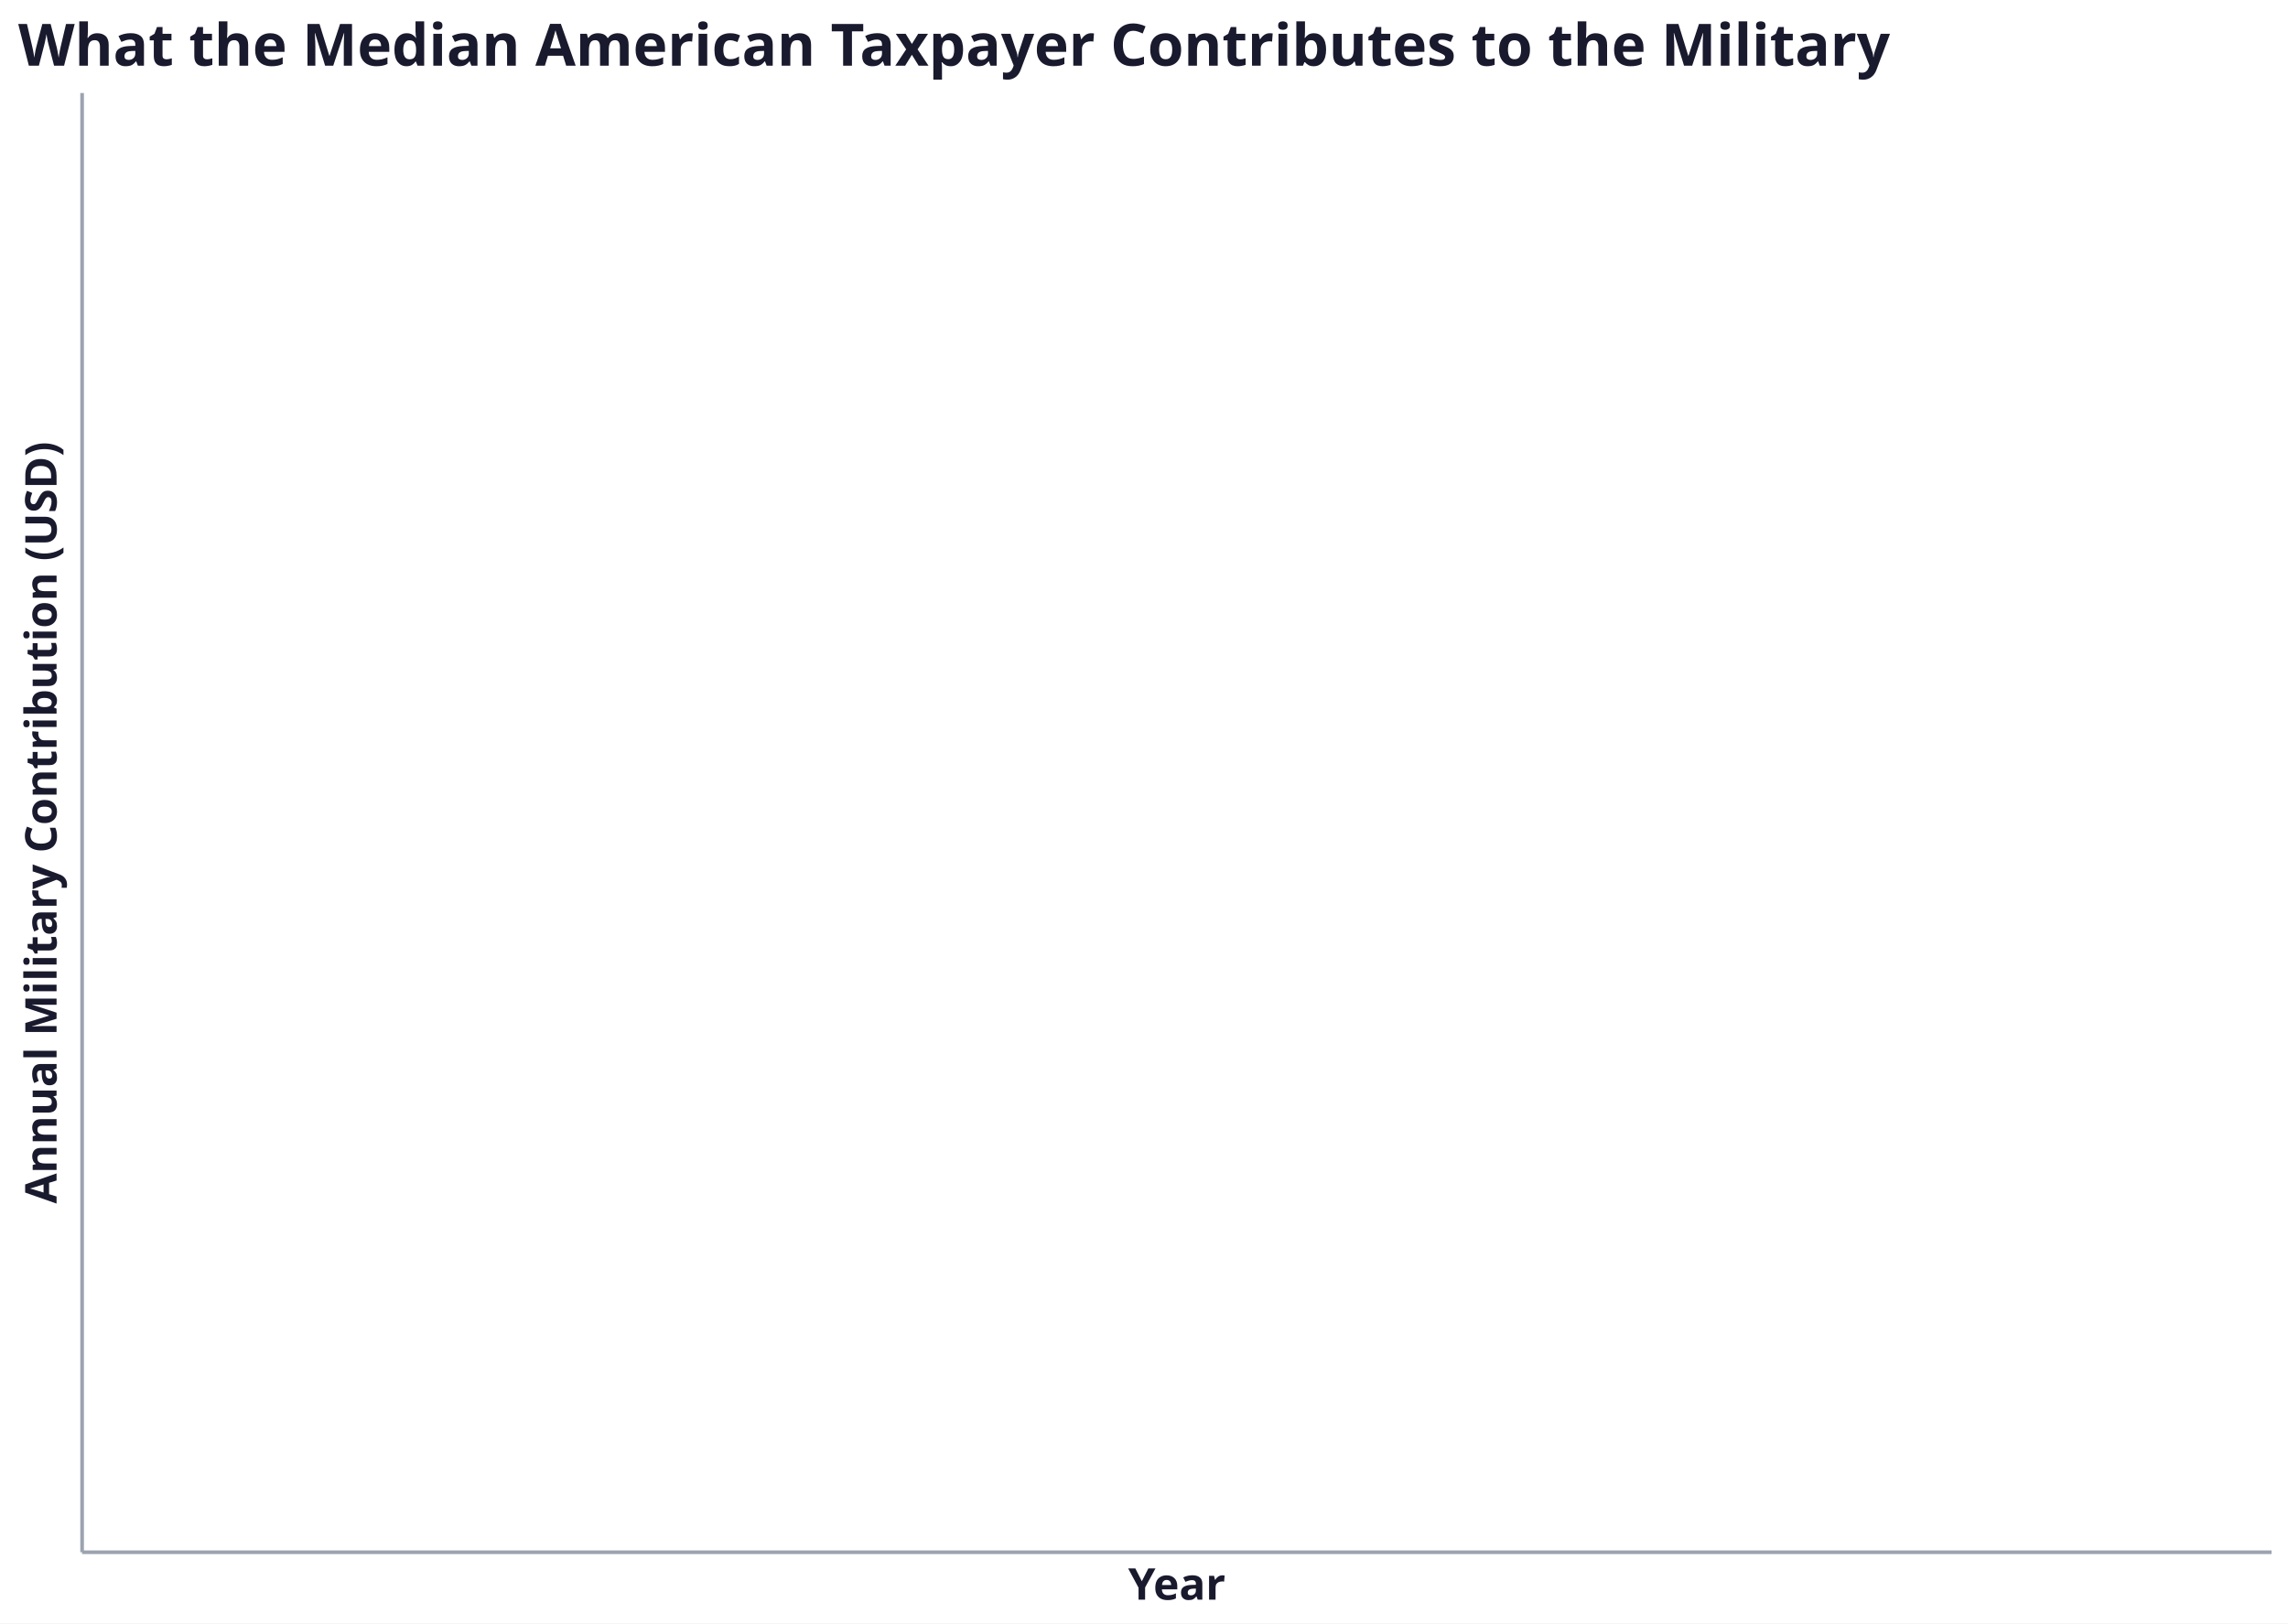
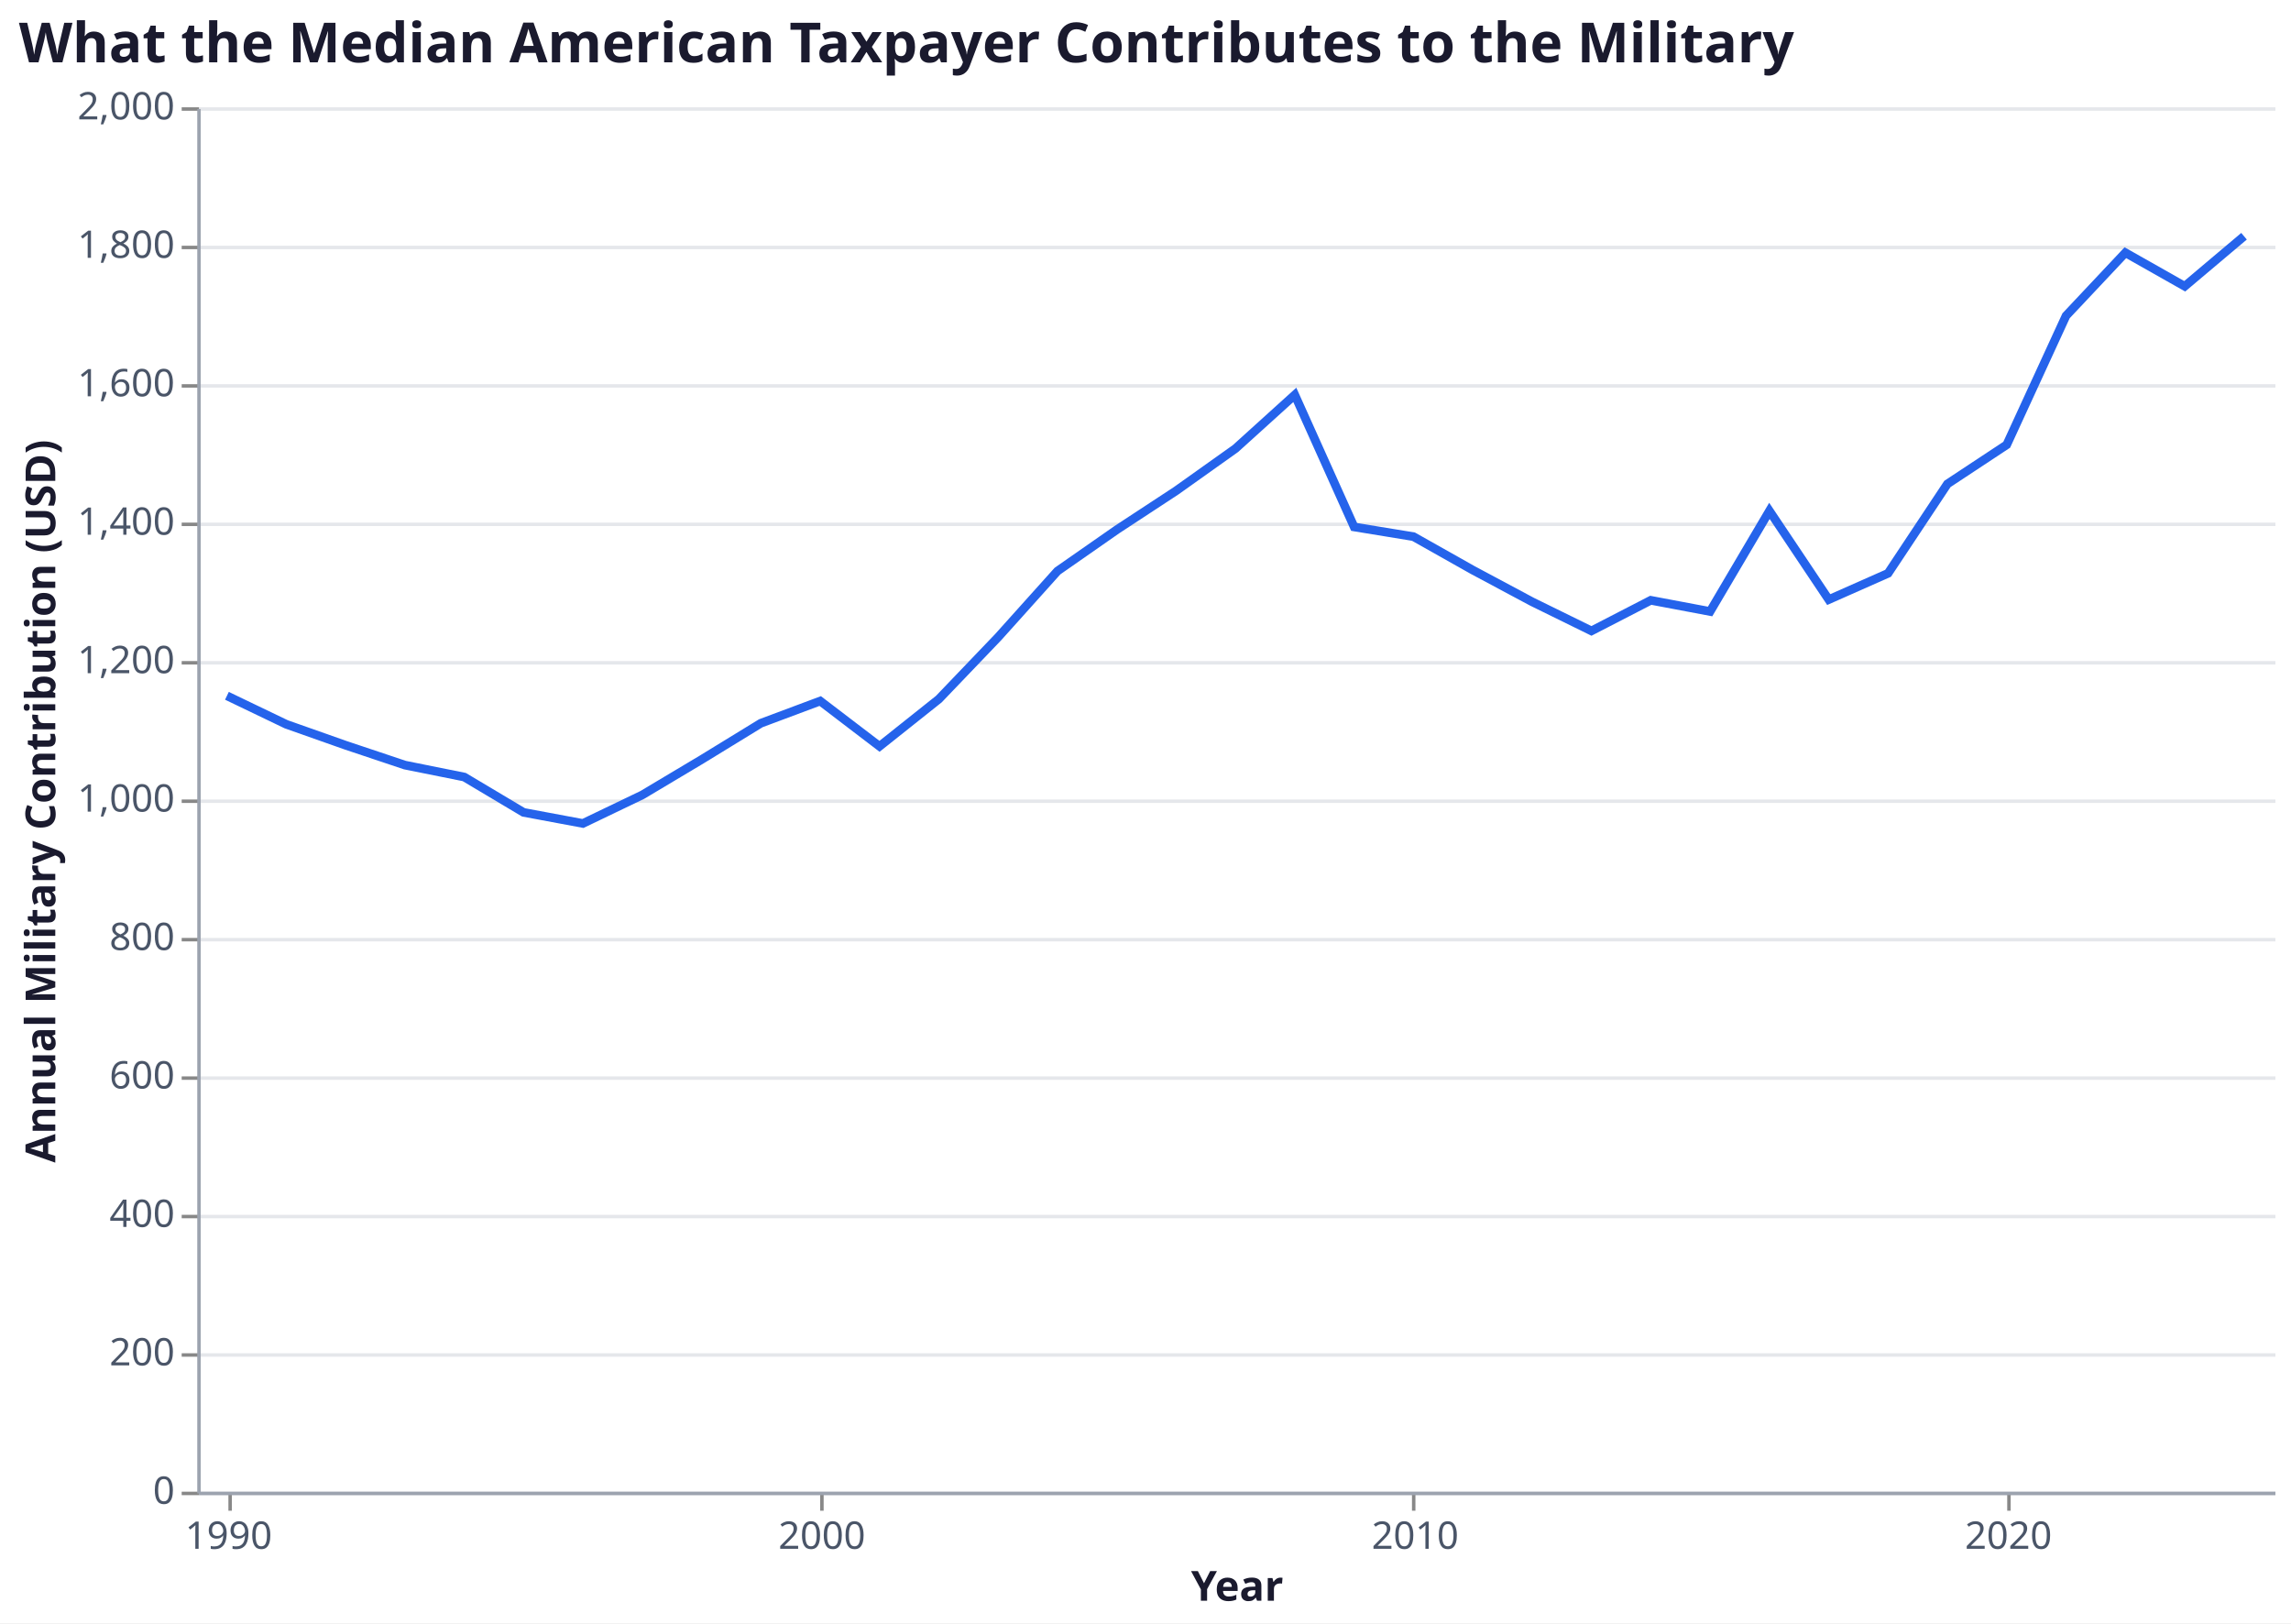
- <svg xmlns="http://www.w3.org/2000/svg" version="1.1" class="marks" width="627" height="445" viewBox="0 0 627 445">
-   <rect width="627" height="445" fill="white" />
-   <g fill="none" stroke-miterlimit="10" transform="translate(22,25)">
+ <svg xmlns="http://www.w3.org/2000/svg" version="1.1" class="marks" width="662" height="469" viewBox="0 0 662 469">
+   <rect width="662" height="469" fill="white" />
+   <g fill="none" stroke-miterlimit="10" transform="translate(57,31)">
    <g class="mark-group role-frame root" role="graphics-object" aria-roledescription="group mark container">
      <g transform="translate(0,0)">
        <path class="background" aria-hidden="true" d="M0,0h600v400h-600Z" stroke="#ddd" stroke-width="0" />
        <g>
          <g class="mark-group role-axis" aria-hidden="true">
            <g transform="translate(0.5,0.5)">
              <path class="background" aria-hidden="true" d="M0,0h0v0h0Z" pointer-events="none" />
              <g>
-                 <g class="mark-rule role-axis-grid" pointer-events="none" />
-               </g>
-               <path class="foreground" aria-hidden="true" d="" pointer-events="none" display="none" />
-             </g>
-           </g>
-           <g class="mark-group role-axis" role="graphics-symbol" aria-roledescription="axis" aria-label="X-axis titled 'Year' for a discrete scale with 0 values: ">
-             <g transform="translate(0.5,400.5)">
-               <path class="background" aria-hidden="true" d="M0,0h0v0h0Z" pointer-events="none" />
-               <g>
-                 <g class="mark-rule role-axis-tick" pointer-events="none" />
-                 <g class="mark-text role-axis-label" pointer-events="none" />
-                 <g class="mark-rule role-axis-domain" pointer-events="none">
-                   <line transform="translate(0,0)" x2="600" y2="0" stroke="#9ca3af" stroke-width="1" opacity="1" />
-                 </g>
-                 <g class="mark-text role-axis-title" pointer-events="none">
-                   <text text-anchor="middle" transform="translate(300,13)" font-family="Lexend, system-ui, sans-serif" font-size="12px" font-weight="bold" fill="#1a1a2e" opacity="1">Year</text>
+                 <g class="mark-rule role-axis-grid" pointer-events="none">
+                   <line transform="translate(0,400)" x2="600" y2="0" stroke="#e5e7eb" stroke-width="1" opacity="1" />
+                   <line transform="translate(0,360)" x2="600" y2="0" stroke="#e5e7eb" stroke-width="1" opacity="1" />
+                   <line transform="translate(0,320)" x2="600" y2="0" stroke="#e5e7eb" stroke-width="1" opacity="1" />
+                   <line transform="translate(0,280)" x2="600" y2="0" stroke="#e5e7eb" stroke-width="1" opacity="1" />
+                   <line transform="translate(0,240)" x2="600" y2="0" stroke="#e5e7eb" stroke-width="1" opacity="1" />
+                   <line transform="translate(0,200)" x2="600" y2="0" stroke="#e5e7eb" stroke-width="1" opacity="1" />
+                   <line transform="translate(0,160)" x2="600" y2="0" stroke="#e5e7eb" stroke-width="1" opacity="1" />
+                   <line transform="translate(0,120)" x2="600" y2="0" stroke="#e5e7eb" stroke-width="1" opacity="1" />
+                   <line transform="translate(0,80)" x2="600" y2="0" stroke="#e5e7eb" stroke-width="1" opacity="1" />
+                   <line transform="translate(0,40)" x2="600" y2="0" stroke="#e5e7eb" stroke-width="1" opacity="1" />
+                   <line transform="translate(0,0)" x2="600" y2="0" stroke="#e5e7eb" stroke-width="1" opacity="1" />
                </g>
              </g>
              <path class="foreground" aria-hidden="true" d="" pointer-events="none" display="none" />
            </g>
          </g>
-           <g class="mark-group role-axis" role="graphics-symbol" aria-roledescription="axis" aria-label="Y-axis titled 'Annual Military Contribution (USD)' for a linear scale with values from NaN to NaN">
-             <g transform="translate(0.5,0.5)">
+           <g class="mark-group role-axis" role="graphics-symbol" aria-roledescription="axis" aria-label="X-axis titled 'Year' for a discrete scale with 35 values: 1990, 1991, 1992, 1993, 1994, ending with 2024">
+             <g transform="translate(0.5,400.5)">
              <path class="background" aria-hidden="true" d="M0,0h0v0h0Z" pointer-events="none" />
              <g>
-                 <g class="mark-rule role-axis-tick" pointer-events="none" />
-                 <g class="mark-text role-axis-label" pointer-events="none" />
+                 <g class="mark-rule role-axis-tick" pointer-events="none">
+                   <line transform="translate(9,0)" x2="0" y2="5" stroke="#888" stroke-width="1" opacity="1" />
+                   <line transform="translate(180,0)" x2="0" y2="5" stroke="#888" stroke-width="1" opacity="1" />
+                   <line transform="translate(351,0)" x2="0" y2="5" stroke="#888" stroke-width="1" opacity="1" />
+                   <line transform="translate(523,0)" x2="0" y2="5" stroke="#888" stroke-width="1" opacity="1" />
+                 </g>
+                 <g class="mark-text role-axis-label" pointer-events="none">
+                   <text text-anchor="middle" transform="translate(8.571429,16)" font-family="Lexend, system-ui, sans-serif" font-size="11px" fill="#4a5568" opacity="1">1990</text>
+                   <text text-anchor="middle" transform="translate(180,16)" font-family="Lexend, system-ui, sans-serif" font-size="11px" fill="#4a5568" opacity="1">2000</text>
+                   <text text-anchor="middle" transform="translate(351.4286,16)" font-family="Lexend, system-ui, sans-serif" font-size="11px" fill="#4a5568" opacity="1">2010</text>
+                   <text text-anchor="middle" transform="translate(522.8571,16)" font-family="Lexend, system-ui, sans-serif" font-size="11px" fill="#4a5568" opacity="1">2020</text>
+                 </g>
                <g class="mark-rule role-axis-domain" pointer-events="none">
-                   <line transform="translate(0,400)" x2="0" y2="-400" stroke="#9ca3af" stroke-width="1" opacity="1" />
+                   <line transform="translate(0,0)" x2="600" y2="0" stroke="#9ca3af" stroke-width="1" opacity="1" />
                </g>
                <g class="mark-text role-axis-title" pointer-events="none">
-                   <text text-anchor="middle" transform="translate(-4,200) rotate(-90) translate(0,-3)" font-family="Lexend, system-ui, sans-serif" font-size="12px" font-weight="bold" fill="#1a1a2e" opacity="1">Annual Military Contribution (USD)</text>
+                   <text text-anchor="middle" transform="translate(300,31)" font-family="Lexend, system-ui, sans-serif" font-size="12px" font-weight="bold" fill="#1a1a2e" opacity="1">Year</text>
                </g>
              </g>
              <path class="foreground" aria-hidden="true" d="" pointer-events="none" display="none" />
            </g>
          </g>
-           <g class="mark-line role-mark marks" role="graphics-symbol" aria-roledescription="line mark container" />
+           <g class="mark-group role-axis" role="graphics-symbol" aria-roledescription="axis" aria-label="Y-axis titled 'Annual Military Contribution (USD)' for a linear scale with values from 0 to 2,000">
+             <g transform="translate(0.5,0.5)">
+               <path class="background" aria-hidden="true" d="M0,0h0v0h0Z" pointer-events="none" />
+               <g>
+                 <g class="mark-rule role-axis-tick" pointer-events="none">
+                   <line transform="translate(0,400)" x2="-5" y2="0" stroke="#888" stroke-width="1" opacity="1" />
+                   <line transform="translate(0,360)" x2="-5" y2="0" stroke="#888" stroke-width="1" opacity="1" />
+                   <line transform="translate(0,320)" x2="-5" y2="0" stroke="#888" stroke-width="1" opacity="1" />
+                   <line transform="translate(0,280)" x2="-5" y2="0" stroke="#888" stroke-width="1" opacity="1" />
+                   <line transform="translate(0,240)" x2="-5" y2="0" stroke="#888" stroke-width="1" opacity="1" />
+                   <line transform="translate(0,200)" x2="-5" y2="0" stroke="#888" stroke-width="1" opacity="1" />
+                   <line transform="translate(0,160)" x2="-5" y2="0" stroke="#888" stroke-width="1" opacity="1" />
+                   <line transform="translate(0,120)" x2="-5" y2="0" stroke="#888" stroke-width="1" opacity="1" />
+                   <line transform="translate(0,80)" x2="-5" y2="0" stroke="#888" stroke-width="1" opacity="1" />
+                   <line transform="translate(0,40)" x2="-5" y2="0" stroke="#888" stroke-width="1" opacity="1" />
+                   <line transform="translate(0,0)" x2="-5" y2="0" stroke="#888" stroke-width="1" opacity="1" />
+                 </g>
+                 <g class="mark-text role-axis-label" pointer-events="none">
+                   <text text-anchor="end" transform="translate(-7,403)" font-family="Lexend, system-ui, sans-serif" font-size="11px" fill="#4a5568" opacity="1">0</text>
+                   <text text-anchor="end" transform="translate(-7,363)" font-family="Lexend, system-ui, sans-serif" font-size="11px" fill="#4a5568" opacity="1">200</text>
+                   <text text-anchor="end" transform="translate(-7,323)" font-family="Lexend, system-ui, sans-serif" font-size="11px" fill="#4a5568" opacity="1">400</text>
+                   <text text-anchor="end" transform="translate(-7,283)" font-family="Lexend, system-ui, sans-serif" font-size="11px" fill="#4a5568" opacity="1">600</text>
+                   <text text-anchor="end" transform="translate(-7,243)" font-family="Lexend, system-ui, sans-serif" font-size="11px" fill="#4a5568" opacity="1">800</text>
+                   <text text-anchor="end" transform="translate(-7,203)" font-family="Lexend, system-ui, sans-serif" font-size="11px" fill="#4a5568" opacity="1">1,000</text>
+                   <text text-anchor="end" transform="translate(-7,163)" font-family="Lexend, system-ui, sans-serif" font-size="11px" fill="#4a5568" opacity="1">1,200</text>
+                   <text text-anchor="end" transform="translate(-7,123)" font-family="Lexend, system-ui, sans-serif" font-size="11px" fill="#4a5568" opacity="1">1,400</text>
+                   <text text-anchor="end" transform="translate(-7,83)" font-family="Lexend, system-ui, sans-serif" font-size="11px" fill="#4a5568" opacity="1">1,600</text>
+                   <text text-anchor="end" transform="translate(-7,43)" font-family="Lexend, system-ui, sans-serif" font-size="11px" fill="#4a5568" opacity="1">1,800</text>
+                   <text text-anchor="end" transform="translate(-7,3)" font-family="Lexend, system-ui, sans-serif" font-size="11px" fill="#4a5568" opacity="1">2,000</text>
+                 </g>
+                 <g class="mark-rule role-axis-domain" pointer-events="none">
+                   <line transform="translate(0,400)" x2="0" y2="-400" stroke="#9ca3af" stroke-width="1" opacity="1" />
+                 </g>
+                 <g class="mark-text role-axis-title" pointer-events="none">
+                   <text text-anchor="middle" transform="translate(-38.52686,200) rotate(-90) translate(0,-3)" font-family="Lexend, system-ui, sans-serif" font-size="12px" font-weight="bold" fill="#1a1a2e" opacity="1">Annual Military Contribution (USD)</text>
+                 </g>
+               </g>
+               <path class="foreground" aria-hidden="true" d="" pointer-events="none" display="none" />
+             </g>
+           </g>
+           <g class="mark-line role-mark marks" role="graphics-object" aria-roledescription="line mark container">
+             <path aria-label="Year: 1990; Annual Military Contribution (USD): 1149.8112" role="graphics-symbol" aria-roledescription="line mark" d="M8.571,170.038L25.714,178.273L42.857,184.323L60,190.06L77.143,193.51L94.286,203.722L111.429,206.924L128.571,198.693L145.714,188.466L162.857,177.961L180,171.553L197.143,184.637L214.286,170.991L231.429,153.087L248.571,133.996L265.714,122.044L282.857,110.794L300,98.602L317.143,83.091L334.286,121.249L351.429,124.054L368.571,133.713L385.714,142.874L402.857,151.29L420,142.446L437.143,145.678L454.286,116.613L471.429,142.238L488.571,134.648L505.714,108.827L522.857,97.506L540,60.237L557.143,42.016L574.286,51.714L591.429,37.255" stroke="#2563eb" stroke-width="2.5" />
+           </g>
          <g class="mark-group role-title">
-             <g transform="translate(-17,-20)">
+             <g transform="translate(-51.52686,-26)">
              <path class="background" aria-hidden="true" d="M0,0h0v0h0Z" pointer-events="none" />
              <g>
                <g class="mark-text role-title-text" role="graphics-symbol" aria-roledescription="title" aria-label="Title text 'What the Median American Taxpayer Contributes to the Military'" pointer-events="none">
                  <text text-anchor="start" transform="translate(0,13)" font-family="Lexend, system-ui, sans-serif" font-size="16px" font-weight="600" fill="#1a1a2e" opacity="1">What the Median American Taxpayer Contributes to the Military</text>
                </g>
              </g>
              <path class="foreground" aria-hidden="true" d="" pointer-events="none" display="none" />
            </g>
          </g>
        </g>
        <path class="foreground" aria-hidden="true" d="" display="none" />
      </g>
    </g>
  </g>
</svg>
